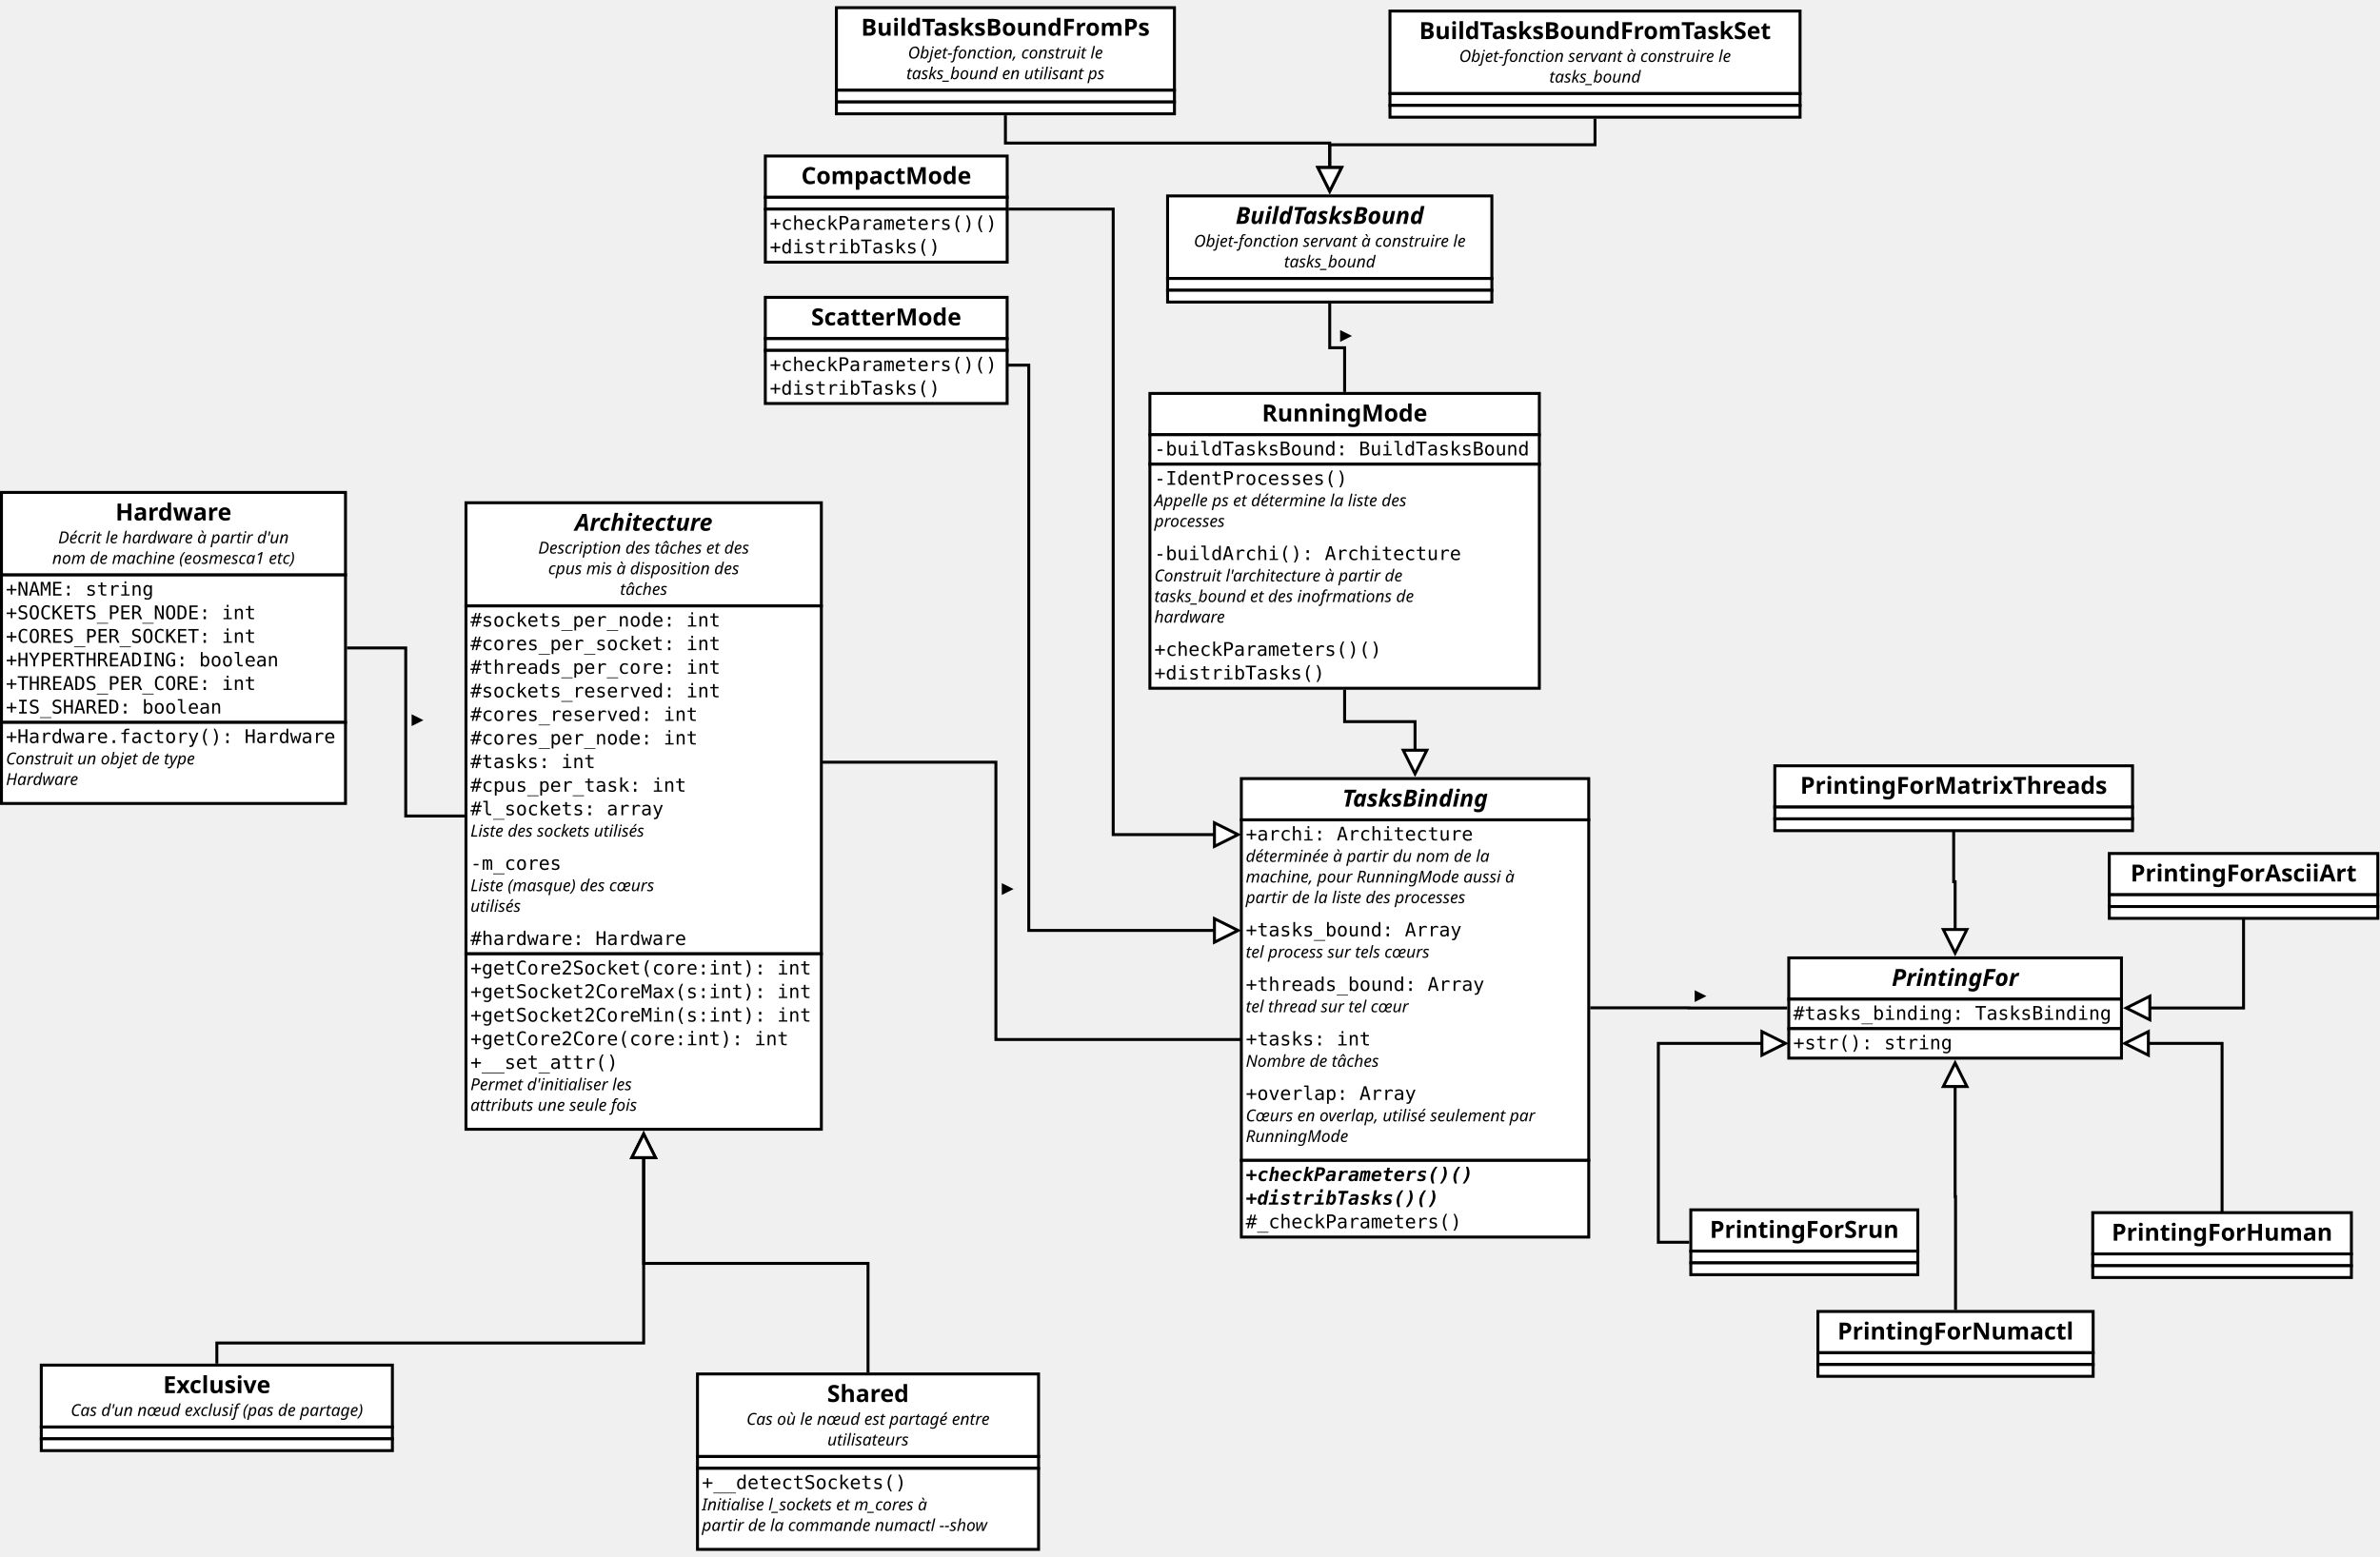
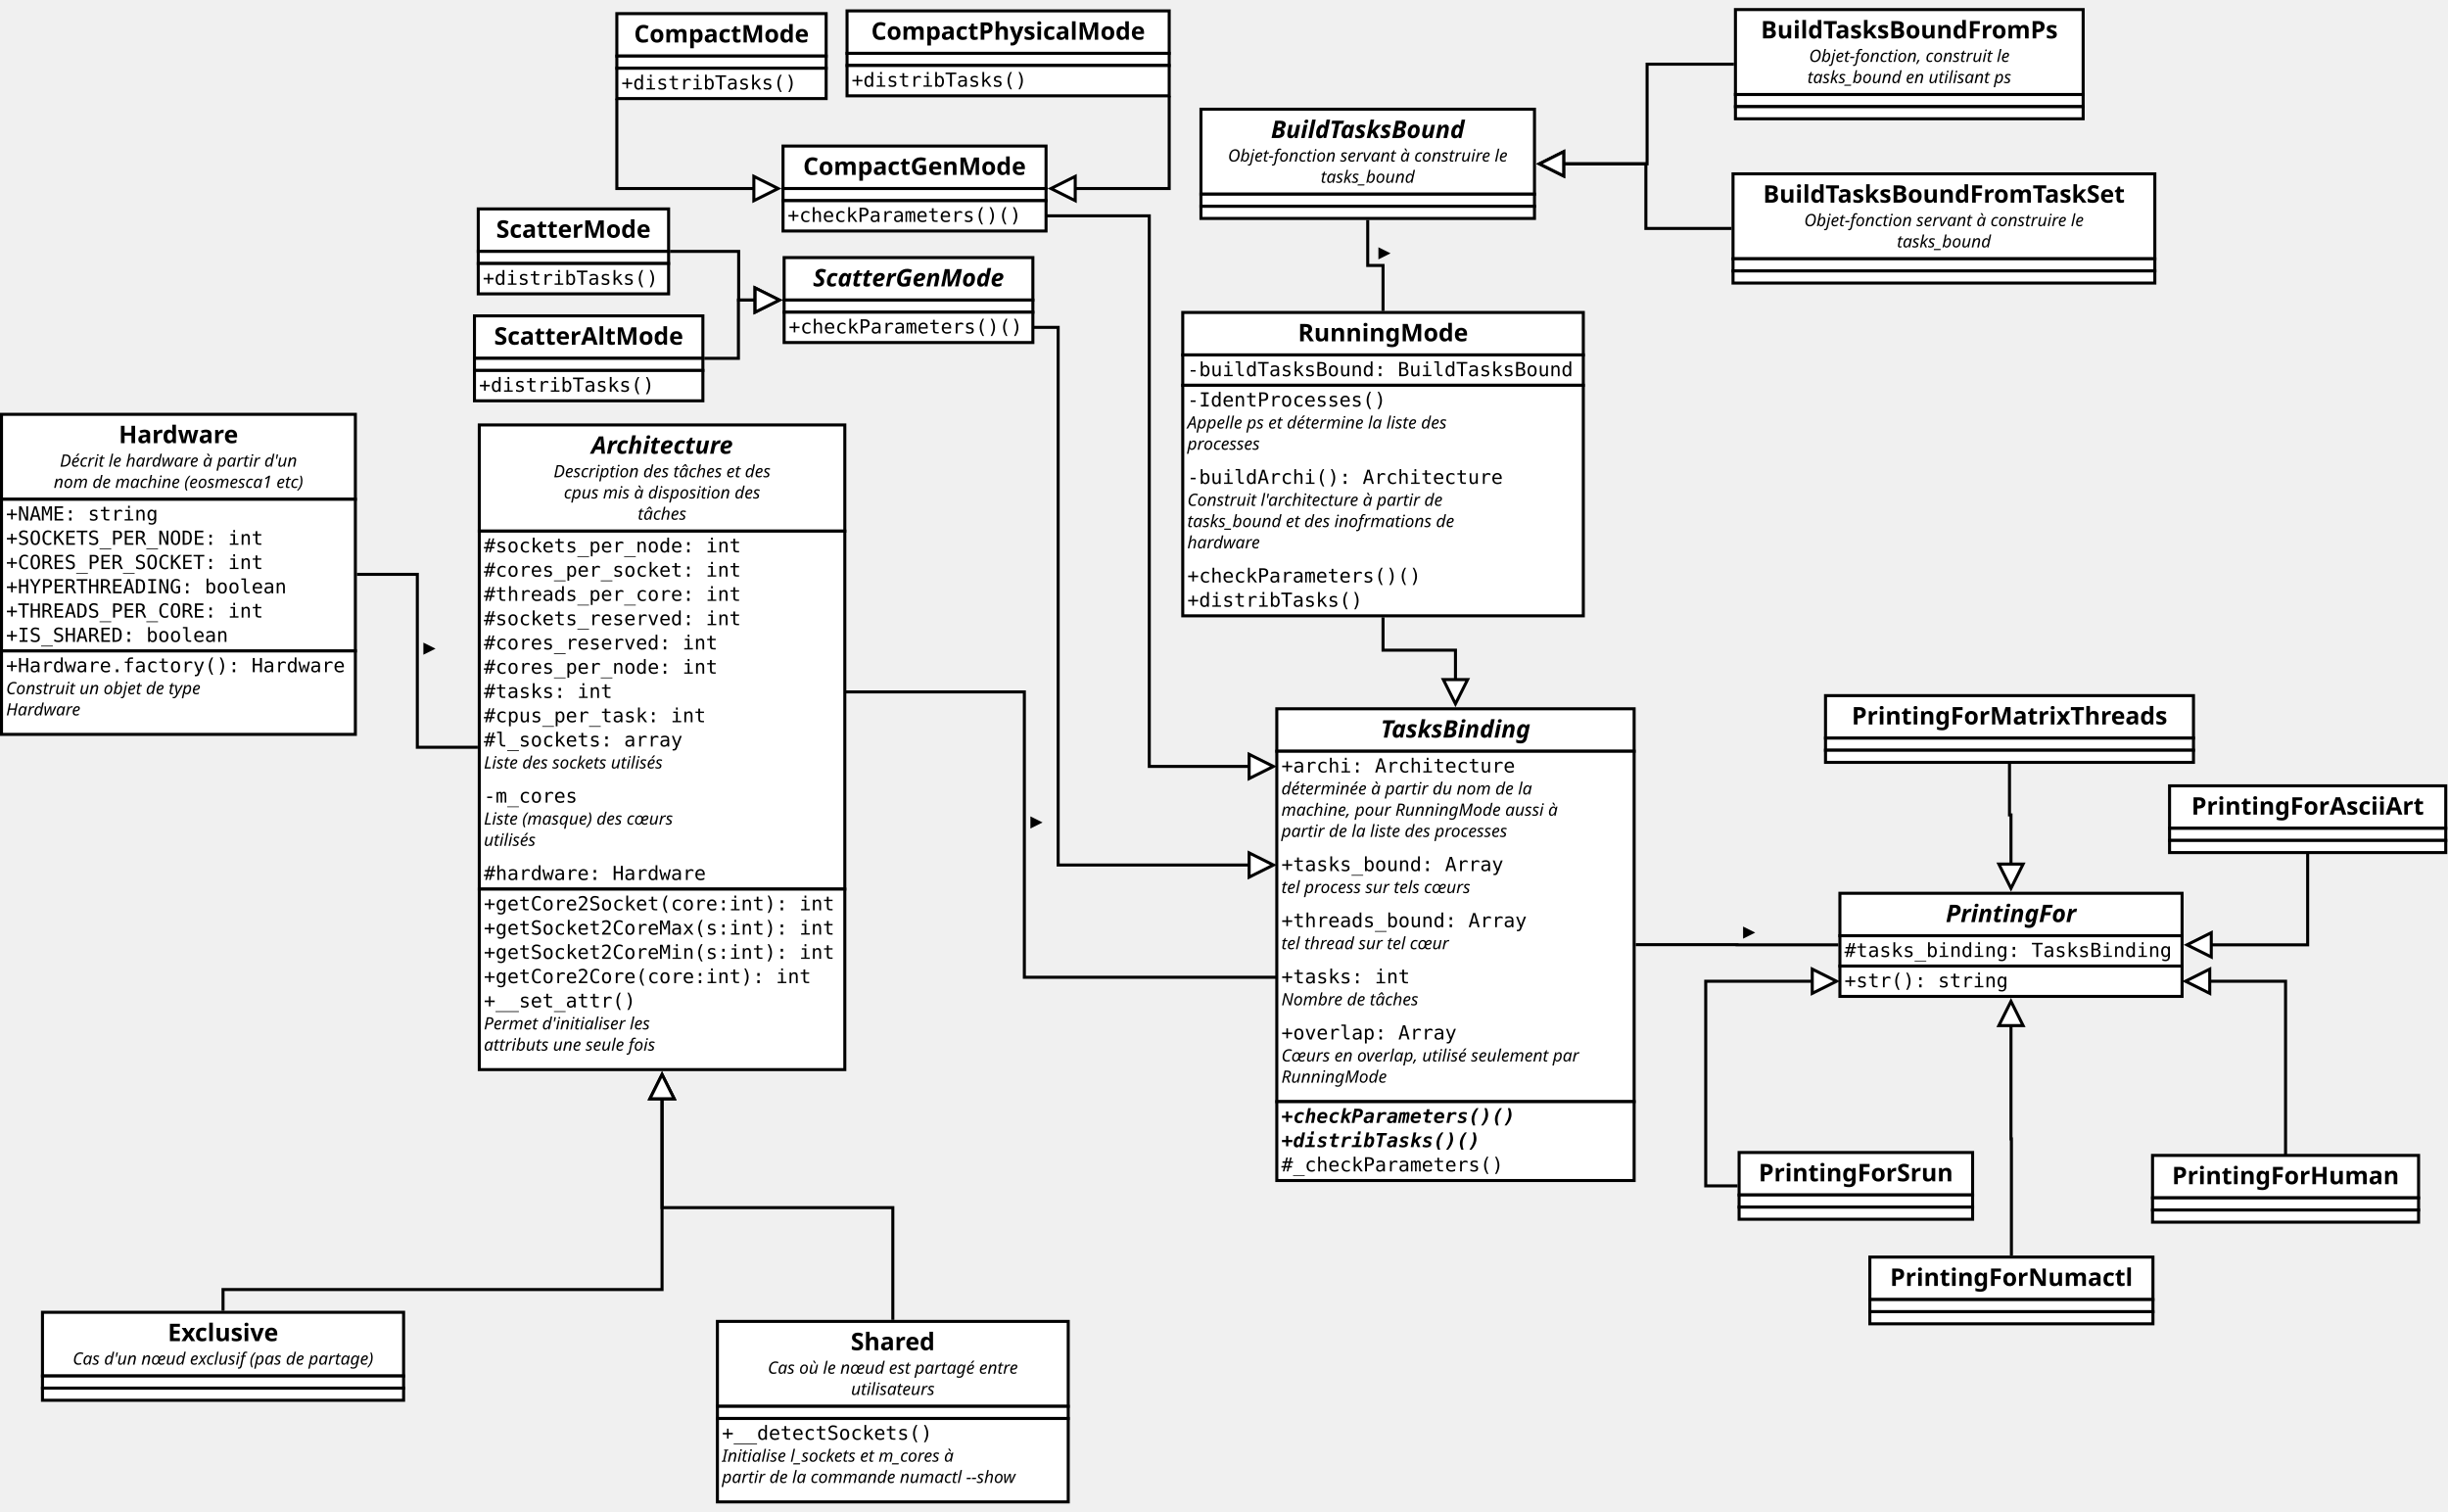
- <svg xmlns="http://www.w3.org/2000/svg" width="81cm" height="53cm" viewBox="19 -485 1614 1048">
+ <svg xmlns="http://www.w3.org/2000/svg" width="81cm" height="50cm" viewBox="19 -423 1614 986">
  <g>
    <rect style="fill: #ffffff" x="335" y="-148" width="241" height="70" />
    <rect style="fill: none; fill-opacity:0; stroke-width: 2; stroke: #000000" x="335" y="-148" width="241" height="70" />
    <text font-size="16" style="fill: #000000;text-anchor:middle;font-family:sans-serif;font-style:italic;font-weight:700" x="455.5" y="-129">Architecture</text>
    <text font-size="11.2" style="fill: #000000;text-anchor:middle;font-family:sans-serif;font-style:italic;font-weight:normal" x="455.5" y="-113.5">Description des tâches et des</text>
    <text font-size="11.2" style="fill: #000000;text-anchor:middle;font-family:sans-serif;font-style:italic;font-weight:normal" x="455.5" y="-99.5">cpus mis à disposition des</text>
    <text font-size="11.2" style="fill: #000000;text-anchor:middle;font-family:sans-serif;font-style:italic;font-weight:normal" x="455.5" y="-85.5">tâches</text>
    <rect style="fill: #ffffff" x="335" y="-78" width="241" height="236" />
    <rect style="fill: none; fill-opacity:0; stroke-width: 2; stroke: #000000" x="335" y="-78" width="241" height="236" />
    <text font-size="12.8" style="fill: #000000;text-anchor:start;font-family:monospace;font-style:normal;font-weight:normal" x="338" y="-64">#sockets_per_node: int</text>
    <text font-size="12.8" style="fill: #000000;text-anchor:start;font-family:monospace;font-style:normal;font-weight:normal" x="338" y="-48">#cores_per_socket: int</text>
    <text font-size="12.8" style="fill: #000000;text-anchor:start;font-family:monospace;font-style:normal;font-weight:normal" x="338" y="-32">#threads_per_core: int</text>
    <text font-size="12.8" style="fill: #000000;text-anchor:start;font-family:monospace;font-style:normal;font-weight:normal" x="338" y="-16">#sockets_reserved: int</text>
    <text font-size="12.8" style="fill: #000000;text-anchor:start;font-family:monospace;font-style:normal;font-weight:normal" x="338" y="-1.77636e-14">#cores_reserved: int</text>
    <text font-size="12.8" style="fill: #000000;text-anchor:start;font-family:monospace;font-style:normal;font-weight:normal" x="338" y="16">#cores_per_node: int</text>
    <text font-size="12.8" style="fill: #000000;text-anchor:start;font-family:monospace;font-style:normal;font-weight:normal" x="338" y="32">#tasks: int</text>
    <text font-size="12.8" style="fill: #000000;text-anchor:start;font-family:monospace;font-style:normal;font-weight:normal" x="338" y="48">#cpus_per_task: int</text>
    <text font-size="12.8" style="fill: #000000;text-anchor:start;font-family:monospace;font-style:normal;font-weight:normal" x="338" y="64">#l_sockets: array</text>
    <text font-size="11.2" style="fill: #000000;text-anchor:start;font-family:sans-serif;font-style:italic;font-weight:normal" x="338" y="78.5">Liste des sockets utilisés</text>
    <text font-size="12.8" style="fill: #000000;text-anchor:start;font-family:monospace;font-style:normal;font-weight:normal" x="338" y="101">-m_cores</text>
    <text font-size="11.2" style="fill: #000000;text-anchor:start;font-family:sans-serif;font-style:italic;font-weight:normal" x="338" y="115.5">Liste (masque) des cœurs</text>
    <text font-size="11.2" style="fill: #000000;text-anchor:start;font-family:sans-serif;font-style:italic;font-weight:normal" x="338" y="129.5">utilisés</text>
    <text font-size="12.8" style="fill: #000000;text-anchor:start;font-family:monospace;font-style:normal;font-weight:normal" x="338" y="152">#hardware: Hardware</text>
    <rect style="fill: #ffffff" x="335" y="158" width="241" height="119" />
    <rect style="fill: none; fill-opacity:0; stroke-width: 2; stroke: #000000" x="335" y="158" width="241" height="119" />
    <text font-size="12.8" style="fill: #000000;text-anchor:start;font-family:monospace;font-style:normal;font-weight:normal" x="338" y="172">+getCore2Socket(core:int): int</text>
    <text font-size="12.8" style="fill: #000000;text-anchor:start;font-family:monospace;font-style:normal;font-weight:normal" x="338" y="188">+getSocket2CoreMax(s:int): int</text>
    <text font-size="12.8" style="fill: #000000;text-anchor:start;font-family:monospace;font-style:normal;font-weight:normal" x="338" y="204">+getSocket2CoreMin(s:int): int</text>
    <text font-size="12.8" style="fill: #000000;text-anchor:start;font-family:monospace;font-style:normal;font-weight:normal" x="338" y="220">+getCore2Core(core:int): int</text>
    <text font-size="12.8" style="fill: #000000;text-anchor:start;font-family:monospace;font-style:normal;font-weight:normal" x="338" y="236">+__set_attr()</text>
    <text font-size="11.2" style="fill: #000000;text-anchor:start;font-family:sans-serif;font-style:italic;font-weight:normal" x="338" y="250.5">Permet d'initialiser les</text>
    <text font-size="11.2" style="fill: #000000;text-anchor:start;font-family:sans-serif;font-style:italic;font-weight:normal" x="338" y="264.5">attributs une seule fois</text>
  </g>
  <g>
    <rect style="fill: #ffffff" x="47" y="437" width="238.1" height="42" />
    <rect style="fill: none; fill-opacity:0; stroke-width: 2; stroke: #000000" x="47" y="437" width="238.1" height="42" />
    <text font-size="16" style="fill: #000000;text-anchor:middle;font-family:sans-serif;font-style:normal;font-weight:700" x="166.05" y="456">Exclusive</text>
    <text font-size="11.2" style="fill: #000000;text-anchor:middle;font-family:sans-serif;font-style:italic;font-weight:normal" x="166.05" y="471.5">Cas d'un nœud exclusif (pas de partage)</text>
    <rect style="fill: #ffffff" x="47" y="479" width="238.1" height="8" />
    <rect style="fill: none; fill-opacity:0; stroke-width: 2; stroke: #000000" x="47" y="479" width="238.1" height="8" />
    <rect style="fill: #ffffff" x="47" y="487" width="238.1" height="8" />
    <rect style="fill: none; fill-opacity:0; stroke-width: 2; stroke: #000000" x="47" y="487" width="238.1" height="8" />
  </g>
  <text font-size="12.8" style="fill: #000000;text-anchor:start;font-family:sans-serif;font-style:normal;font-weight:normal" x="254" y="281">
    <tspan x="254" y="281" />
  </text>
  <g>
    <rect style="fill: #ffffff" x="492" y="443" width="231.3" height="56" />
    <rect style="fill: none; fill-opacity:0; stroke-width: 2; stroke: #000000" x="492" y="443" width="231.3" height="56" />
    <text font-size="16" style="fill: #000000;text-anchor:middle;font-family:sans-serif;font-style:normal;font-weight:700" x="607.65" y="462">Shared</text>
    <text font-size="11.2" style="fill: #000000;text-anchor:middle;font-family:sans-serif;font-style:italic;font-weight:normal" x="607.65" y="477.5">Cas où le nœud est partagé entre</text>
    <text font-size="11.2" style="fill: #000000;text-anchor:middle;font-family:sans-serif;font-style:italic;font-weight:normal" x="607.65" y="491.5">utilisateurs</text>
    <rect style="fill: #ffffff" x="492" y="499" width="231.3" height="8" />
    <rect style="fill: none; fill-opacity:0; stroke-width: 2; stroke: #000000" x="492" y="499" width="231.3" height="8" />
    <rect style="fill: #ffffff" x="492" y="507" width="231.3" height="55" />
    <rect style="fill: none; fill-opacity:0; stroke-width: 2; stroke: #000000" x="492" y="507" width="231.3" height="55" />
    <text font-size="12.8" style="fill: #000000;text-anchor:start;font-family:monospace;font-style:normal;font-weight:normal" x="495" y="521">+__detectSockets()</text>
    <text font-size="11.2" style="fill: #000000;text-anchor:start;font-family:sans-serif;font-style:italic;font-weight:normal" x="495" y="535.5">Initialise l_sockets et m_cores à</text>
    <text font-size="11.2" style="fill: #000000;text-anchor:start;font-family:sans-serif;font-style:italic;font-weight:normal" x="495" y="549.5">partir de la commande numactl --show </text>
  </g>
  <g>
    <polyline style="fill: none; fill-opacity:0; stroke-width: 2; stroke: #000000" points="455.5,296.243 455.5,368 607.65,368 607.65,441.993 " />
    <polygon style="fill: #ffffff" points="463.5,296.243 455.5,280.243 447.5,296.243 " />
    <polygon style="fill: none; fill-opacity:0; stroke-width: 2; stroke: #000000" points="463.5,296.243 455.5,280.243 447.5,296.243 " />
  </g>
  <g>
    <rect style="fill: #ffffff" x="20" y="-155" width="233.3" height="56" />
    <rect style="fill: none; fill-opacity:0; stroke-width: 2; stroke: #000000" x="20" y="-155" width="233.3" height="56" />
    <text font-size="16" style="fill: #000000;text-anchor:middle;font-family:sans-serif;font-style:normal;font-weight:700" x="136.65" y="-136">Hardware</text>
    <text font-size="11.2" style="fill: #000000;text-anchor:middle;font-family:sans-serif;font-style:italic;font-weight:normal" x="136.65" y="-120.5">Décrit le hardware à partir d'un</text>
    <text font-size="11.2" style="fill: #000000;text-anchor:middle;font-family:sans-serif;font-style:italic;font-weight:normal" x="136.65" y="-106.5">nom de machine (eosmesca1 etc)</text>
    <rect style="fill: #ffffff" x="20" y="-99" width="233.3" height="100" />
    <rect style="fill: none; fill-opacity:0; stroke-width: 2; stroke: #000000" x="20" y="-99" width="233.3" height="100" />
    <text font-size="12.8" style="fill: #000000;text-anchor:start;font-family:monospace;font-style:normal;font-weight:normal" x="23" y="-85">+NAME: string</text>
    <text font-size="12.8" style="fill: #000000;text-anchor:start;font-family:monospace;font-style:normal;font-weight:normal" x="23" y="-69">+SOCKETS_PER_NODE: int</text>
    <text font-size="12.8" style="fill: #000000;text-anchor:start;font-family:monospace;font-style:normal;font-weight:normal" x="23" y="-53">+CORES_PER_SOCKET: int</text>
    <text font-size="12.8" style="fill: #000000;text-anchor:start;font-family:monospace;font-style:normal;font-weight:normal" x="23" y="-37">+HYPERTHREADING: boolean</text>
    <text font-size="12.8" style="fill: #000000;text-anchor:start;font-family:monospace;font-style:normal;font-weight:normal" x="23" y="-21">+THREADS_PER_CORE: int</text>
    <text font-size="12.8" style="fill: #000000;text-anchor:start;font-family:monospace;font-style:normal;font-weight:normal" x="23" y="-5">+IS_SHARED: boolean</text>
    <rect style="fill: #ffffff" x="20" y="1" width="233.3" height="55" />
    <rect style="fill: none; fill-opacity:0; stroke-width: 2; stroke: #000000" x="20" y="1" width="233.3" height="55" />
    <text font-size="12.8" style="fill: #000000;text-anchor:start;font-family:monospace;font-style:normal;font-weight:normal" x="23" y="15">+Hardware.factory(): Hardware</text>
    <text font-size="11.2" style="fill: #000000;text-anchor:start;font-family:sans-serif;font-style:italic;font-weight:normal" x="23" y="29.5">Construit un objet de type</text>
    <text font-size="11.2" style="fill: #000000;text-anchor:start;font-family:sans-serif;font-style:italic;font-weight:normal" x="23" y="43.5">Hardware</text>
  </g>
  <g>
    <polyline style="fill: none; fill-opacity:0; stroke-width: 2; stroke: #000000" points="455.5,296.235 455.5,422 166.05,422 166.05,435.997 " />
    <polygon style="fill: #ffffff" points="463.5,296.235 455.5,280.235 447.5,296.235 " />
    <polygon style="fill: none; fill-opacity:0; stroke-width: 2; stroke: #000000" points="463.5,296.235 455.5,280.235 447.5,296.235 " />
  </g>
  <g>
    <polyline style="fill: none; fill-opacity:0; stroke-width: 2; stroke: #000000" points="333.993,64.5 294.15,64.5 294.15,-49.5 254.307,-49.5 " />
    <text font-size="12.8" style="fill: #000000;text-anchor:start;font-family:monospace;font-style:normal;font-weight:normal" x="296.15" y="3.5" />
    <polygon style="fill: #000000" points="298.15,3.5 298.15,-4.5 306.15,-0.5 " />
    <text font-size="12.8" style="fill: #000000;text-anchor:end;font-family:monospace;font-style:normal;font-weight:normal" x="329.993" y="60.5" />
    <text font-size="12.8" style="fill: #000000;text-anchor:start;font-family:monospace;font-style:normal;font-weight:normal" x="258.307" y="-53.5" />
  </g>
  <g>
    <rect style="fill: #ffffff" x="860.812" y="39.127" width="235.6" height="28" />
    <rect style="fill: none; fill-opacity:0; stroke-width: 2; stroke: #000000" x="860.812" y="39.127" width="235.6" height="28" />
    <text font-size="16" style="fill: #000000;text-anchor:middle;font-family:sans-serif;font-style:italic;font-weight:700" x="978.612" y="58.127">TasksBinding</text>
    <rect style="fill: #ffffff" x="860.812" y="67.127" width="235.6" height="231" />
    <rect style="fill: none; fill-opacity:0; stroke-width: 2; stroke: #000000" x="860.812" y="67.127" width="235.6" height="231" />
    <text font-size="12.8" style="fill: #000000;text-anchor:start;font-family:monospace;font-style:normal;font-weight:normal" x="863.812" y="81.127">+archi: Architecture</text>
    <text font-size="11.2" style="fill: #000000;text-anchor:start;font-family:sans-serif;font-style:italic;font-weight:normal" x="863.812" y="95.627">déterminée à partir du nom de la</text>
    <text font-size="11.2" style="fill: #000000;text-anchor:start;font-family:sans-serif;font-style:italic;font-weight:normal" x="863.812" y="109.627">machine, pour RunningMode aussi à</text>
    <text font-size="11.2" style="fill: #000000;text-anchor:start;font-family:sans-serif;font-style:italic;font-weight:normal" x="863.812" y="123.627">partir de la liste des processes</text>
    <text font-size="12.8" style="fill: #000000;text-anchor:start;font-family:monospace;font-style:normal;font-weight:normal" x="863.812" y="146.127">+tasks_bound: Array</text>
    <text font-size="11.2" style="fill: #000000;text-anchor:start;font-family:sans-serif;font-style:italic;font-weight:normal" x="863.812" y="160.627">tel process sur tels cœurs</text>
    <text font-size="12.8" style="fill: #000000;text-anchor:start;font-family:monospace;font-style:normal;font-weight:normal" x="863.812" y="183.127">+threads_bound: Array</text>
    <text font-size="11.2" style="fill: #000000;text-anchor:start;font-family:sans-serif;font-style:italic;font-weight:normal" x="863.812" y="197.627">tel thread sur tel cœur</text>
    <text font-size="12.8" style="fill: #000000;text-anchor:start;font-family:monospace;font-style:normal;font-weight:normal" x="863.812" y="220.127">+tasks: int</text>
    <text font-size="11.2" style="fill: #000000;text-anchor:start;font-family:sans-serif;font-style:italic;font-weight:normal" x="863.812" y="234.627">Nombre de tâches</text>
    <text font-size="12.8" style="fill: #000000;text-anchor:start;font-family:monospace;font-style:normal;font-weight:normal" x="863.812" y="257.127">+overlap: Array</text>
    <text font-size="11.2" style="fill: #000000;text-anchor:start;font-family:sans-serif;font-style:italic;font-weight:normal" x="863.812" y="271.627">Cœurs en overlap, utilisé seulement par</text>
    <text font-size="11.2" style="fill: #000000;text-anchor:start;font-family:sans-serif;font-style:italic;font-weight:normal" x="863.812" y="285.627">RunningMode</text>
    <rect style="fill: #ffffff" x="860.812" y="298.127" width="235.6" height="52" />
    <rect style="fill: none; fill-opacity:0; stroke-width: 2; stroke: #000000" x="860.812" y="298.127" width="235.6" height="52" />
    <text font-size="12.8" style="fill: #000000;text-anchor:start;font-family:monospace;font-style:italic;font-weight:700" x="863.812" y="312.127">+checkParameters()()</text>
    <text font-size="12.8" style="fill: #000000;text-anchor:start;font-family:monospace;font-style:italic;font-weight:700" x="863.812" y="328.127">+distribTasks()()</text>
    <text font-size="12.8" style="fill: #000000;text-anchor:start;font-family:monospace;font-style:normal;font-weight:normal" x="863.812" y="344.127">#_checkParameters()</text>
  </g>
  <g>
-     <rect style="fill: #ffffff" x="537.99" y="-287.33" width="164" height="28" />
-     <rect style="fill: none; fill-opacity:0; stroke-width: 2; stroke: #000000" x="537.99" y="-287.33" width="164" height="28" />
-     <text font-size="16" style="fill: #000000;text-anchor:middle;font-family:sans-serif;font-style:normal;font-weight:700" x="619.99" y="-268.33">ScatterMode</text>
-     <rect style="fill: #ffffff" x="537.99" y="-259.33" width="164" height="8" />
-     <rect style="fill: none; fill-opacity:0; stroke-width: 2; stroke: #000000" x="537.99" y="-259.33" width="164" height="8" />
-     <rect style="fill: #ffffff" x="537.99" y="-251.33" width="164" height="36" />
-     <rect style="fill: none; fill-opacity:0; stroke-width: 2; stroke: #000000" x="537.99" y="-251.33" width="164" height="36" />
-     <text font-size="12.8" style="fill: #000000;text-anchor:start;font-family:monospace;font-style:normal;font-weight:normal" x="540.99" y="-237.33">+checkParameters()()</text>
-     <text font-size="12.8" style="fill: #000000;text-anchor:start;font-family:monospace;font-style:normal;font-weight:normal" x="540.99" y="-221.33">+distribTasks()</text>
-   </g>
-   <g>
-     <polyline style="fill: none; fill-opacity:0; stroke-width: 2; stroke: #000000" points="860.812,216.127 694.368,216.127 694.368,28 576,28 " />
+     <rect style="fill: #ffffff" x="535.99" y="-258.33" width="164" height="28" />
+     <rect style="fill: none; fill-opacity:0; stroke-width: 2; stroke: #000000" x="535.99" y="-258.33" width="164" height="28" />
+     <text font-size="16" style="fill: #000000;text-anchor:middle;font-family:sans-serif;font-style:italic;font-weight:700" x="617.99" y="-239.33">ScatterGenMode</text>
+     <rect style="fill: #ffffff" x="535.99" y="-230.33" width="164" height="8" />
+     <rect style="fill: none; fill-opacity:0; stroke-width: 2; stroke: #000000" x="535.99" y="-230.33" width="164" height="8" />
+     <rect style="fill: #ffffff" x="535.99" y="-222.33" width="164" height="20" />
+     <rect style="fill: none; fill-opacity:0; stroke-width: 2; stroke: #000000" x="535.99" y="-222.33" width="164" height="20" />
+     <text font-size="12.8" style="fill: #000000;text-anchor:start;font-family:monospace;font-style:normal;font-weight:normal" x="538.99" y="-208.33">+checkParameters()()</text>
+   </g>
+   <g>
+     <polyline style="fill: none; fill-opacity:0; stroke-width: 2; stroke: #000000" points="860.812,216.128 694.368,216.128 694.368,28 576,28 " />
    <text font-size="12.8" style="fill: #000000;text-anchor:start;font-family:monospace;font-style:normal;font-weight:normal" x="696.368" y="118.064" />
    <polygon style="fill: #000000" points="698.368,118.064 698.368,110.064 706.368,114.064 " />
-     <text font-size="12.8" style="fill: #000000;text-anchor:end;font-family:monospace;font-style:normal;font-weight:normal" x="856.812" y="212.127" />
+     <text font-size="12.8" style="fill: #000000;text-anchor:end;font-family:monospace;font-style:normal;font-weight:normal" x="856.812" y="212.128" />
    <text font-size="12.8" style="fill: #000000;text-anchor:start;font-family:monospace;font-style:normal;font-weight:normal" x="580" y="24" />
  </g>
  <g>
-     <polyline style="fill: none; fill-opacity:0; stroke-width: 2; stroke: #000000" points="842.576,142.127 716.66,142.127 716.66,-241.33 701.99,-241.33 " />
+     <polyline style="fill: none; fill-opacity:0; stroke-width: 2; stroke: #000000" points="842.576,142.127 716.66,142.127 716.66,-212.33 699.99,-212.33 " />
    <polygon style="fill: #ffffff" points="842.576,150.127 858.576,142.127 842.576,134.127 " />
    <polygon style="fill: none; fill-opacity:0; stroke-width: 2; stroke: #000000" points="842.576,150.127 858.576,142.127 842.576,134.127 " />
  </g>
  <g>
-     <rect style="fill: #ffffff" x="538.016" y="-383.196" width="164" height="28" />
-     <rect style="fill: none; fill-opacity:0; stroke-width: 2; stroke: #000000" x="538.016" y="-383.196" width="164" height="28" />
-     <text font-size="16" style="fill: #000000;text-anchor:middle;font-family:sans-serif;font-style:normal;font-weight:700" x="620.016" y="-364.196">CompactMode</text>
-     <rect style="fill: #ffffff" x="538.016" y="-355.196" width="164" height="8" />
-     <rect style="fill: none; fill-opacity:0; stroke-width: 2; stroke: #000000" x="538.016" y="-355.196" width="164" height="8" />
-     <rect style="fill: #ffffff" x="538.016" y="-347.196" width="164" height="36" />
-     <rect style="fill: none; fill-opacity:0; stroke-width: 2; stroke: #000000" x="538.016" y="-347.196" width="164" height="36" />
-     <text font-size="12.8" style="fill: #000000;text-anchor:start;font-family:monospace;font-style:normal;font-weight:normal" x="541.016" y="-333.196">+checkParameters()()</text>
-     <text font-size="12.8" style="fill: #000000;text-anchor:start;font-family:monospace;font-style:normal;font-weight:normal" x="541.016" y="-317.196">+distribTasks()</text>
-   </g>
-   <g>
-     <polyline style="fill: none; fill-opacity:0; stroke-width: 2; stroke: #000000" points="842.576,77.127 773.917,77.127 773.917,-347.196 703.021,-347.196 " />
+     <polyline style="fill: none; fill-opacity:0; stroke-width: 2; stroke: #000000" points="842.576,77.127 776.738,77.127 776.738,-285.856 708.665,-285.856 " />
    <polygon style="fill: #ffffff" points="842.576,85.127 858.576,77.127 842.576,69.127 " />
    <polygon style="fill: none; fill-opacity:0; stroke-width: 2; stroke: #000000" points="842.576,85.127 858.576,77.127 842.576,69.127 " />
  </g>
  <g>
    <rect style="fill: #ffffff" x="798.802" y="-222.15" width="264.1" height="28" />
    <rect style="fill: none; fill-opacity:0; stroke-width: 2; stroke: #000000" x="798.802" y="-222.15" width="264.1" height="28" />
    <text font-size="16" style="fill: #000000;text-anchor:middle;font-family:sans-serif;font-style:normal;font-weight:700" x="930.852" y="-203.15">RunningMode</text>
    <rect style="fill: #ffffff" x="798.802" y="-194.15" width="264.1" height="20" />
    <rect style="fill: none; fill-opacity:0; stroke-width: 2; stroke: #000000" x="798.802" y="-194.15" width="264.1" height="20" />
    <text font-size="12.8" style="fill: #000000;text-anchor:start;font-family:monospace;font-style:normal;font-weight:normal" x="801.802" y="-180.15">-buildTasksBound: BuildTasksBound</text>
    <rect style="fill: #ffffff" x="798.802" y="-174.15" width="264.1" height="152" />
    <rect style="fill: none; fill-opacity:0; stroke-width: 2; stroke: #000000" x="798.802" y="-174.15" width="264.1" height="152" />
    <text font-size="12.8" style="fill: #000000;text-anchor:start;font-family:monospace;font-style:normal;font-weight:normal" x="801.802" y="-160.15">-IdentProcesses()</text>
    <text font-size="11.2" style="fill: #000000;text-anchor:start;font-family:sans-serif;font-style:italic;font-weight:normal" x="801.802" y="-145.65">Appelle ps et détermine la liste des</text>
    <text font-size="11.2" style="fill: #000000;text-anchor:start;font-family:sans-serif;font-style:italic;font-weight:normal" x="801.802" y="-131.65">processes</text>
    <text font-size="12.8" style="fill: #000000;text-anchor:start;font-family:monospace;font-style:normal;font-weight:normal" x="801.802" y="-109.15">-buildArchi(): Architecture</text>
    <text font-size="11.2" style="fill: #000000;text-anchor:start;font-family:sans-serif;font-style:italic;font-weight:normal" x="801.802" y="-94.65">Construit l'architecture à partir de</text>
    <text font-size="11.2" style="fill: #000000;text-anchor:start;font-family:sans-serif;font-style:italic;font-weight:normal" x="801.802" y="-80.65">tasks_bound et des inofrmations de</text>
    <text font-size="11.2" style="fill: #000000;text-anchor:start;font-family:sans-serif;font-style:italic;font-weight:normal" x="801.802" y="-66.65">hardware</text>
    <text font-size="12.8" style="fill: #000000;text-anchor:start;font-family:monospace;font-style:normal;font-weight:normal" x="801.802" y="-44.15">+checkParameters()()</text>
    <text font-size="12.8" style="fill: #000000;text-anchor:start;font-family:monospace;font-style:normal;font-weight:normal" x="801.802" y="-28.15">+distribTasks()</text>
  </g>
  <g>
    <polyline style="fill: none; fill-opacity:0; stroke-width: 2; stroke: #000000" points="978.612,19.882 978.612,0.487 930.852,0.487 930.852,-21.144 " />
    <polygon style="fill: #ffffff" points="970.612,19.882 978.612,35.882 986.612,19.882 " />
    <polygon style="fill: none; fill-opacity:0; stroke-width: 2; stroke: #000000" points="970.612,19.882 978.612,35.882 986.612,19.882 " />
  </g>
  <g>
    <rect style="fill: #ffffff" x="810.806" y="-356.138" width="219.9" height="56" />
    <rect style="fill: none; fill-opacity:0; stroke-width: 2; stroke: #000000" x="810.806" y="-356.138" width="219.9" height="56" />
    <text font-size="16" style="fill: #000000;text-anchor:middle;font-family:sans-serif;font-style:italic;font-weight:700" x="920.756" y="-337.138">BuildTasksBound</text>
    <text font-size="11.2" style="fill: #000000;text-anchor:middle;font-family:sans-serif;font-style:italic;font-weight:normal" x="920.756" y="-321.638">Objet-fonction servant à construire le</text>
    <text font-size="11.2" style="fill: #000000;text-anchor:middle;font-family:sans-serif;font-style:italic;font-weight:normal" x="920.756" y="-307.638">tasks_bound</text>
    <rect style="fill: #ffffff" x="810.806" y="-300.138" width="219.9" height="8" />
    <rect style="fill: none; fill-opacity:0; stroke-width: 2; stroke: #000000" x="810.806" y="-300.138" width="219.9" height="8" />
    <rect style="fill: #ffffff" x="810.806" y="-292.138" width="219.9" height="8" />
    <rect style="fill: none; fill-opacity:0; stroke-width: 2; stroke: #000000" x="810.806" y="-292.138" width="219.9" height="8" />
  </g>
  <g>
-     <rect style="fill: #ffffff" x="586.206" y="-483.838" width="229.25" height="56" />
-     <rect style="fill: none; fill-opacity:0; stroke-width: 2; stroke: #000000" x="586.206" y="-483.838" width="229.25" height="56" />
-     <text font-size="16" style="fill: #000000;text-anchor:middle;font-family:sans-serif;font-style:normal;font-weight:700" x="700.831" y="-464.838">BuildTasksBoundFromPs</text>
-     <text font-size="11.2" style="fill: #000000;text-anchor:middle;font-family:sans-serif;font-style:italic;font-weight:normal" x="700.831" y="-449.338">Objet-fonction, construit le</text>
-     <text font-size="11.2" style="fill: #000000;text-anchor:middle;font-family:sans-serif;font-style:italic;font-weight:normal" x="700.831" y="-435.338">tasks_bound en utilisant ps</text>
-     <rect style="fill: #ffffff" x="586.206" y="-427.838" width="229.25" height="8" />
-     <rect style="fill: none; fill-opacity:0; stroke-width: 2; stroke: #000000" x="586.206" y="-427.838" width="229.25" height="8" />
-     <rect style="fill: #ffffff" x="586.206" y="-419.838" width="229.25" height="8" />
-     <rect style="fill: none; fill-opacity:0; stroke-width: 2; stroke: #000000" x="586.206" y="-419.838" width="229.25" height="8" />
-   </g>
-   <g>
-     <rect style="fill: #ffffff" x="961.606" y="-481.538" width="278.1" height="56" />
-     <rect style="fill: none; fill-opacity:0; stroke-width: 2; stroke: #000000" x="961.606" y="-481.538" width="278.1" height="56" />
-     <text font-size="16" style="fill: #000000;text-anchor:middle;font-family:sans-serif;font-style:normal;font-weight:700" x="1100.66" y="-462.538">BuildTasksBoundFromTaskSet</text>
-     <text font-size="11.2" style="fill: #000000;text-anchor:middle;font-family:sans-serif;font-style:italic;font-weight:normal" x="1100.66" y="-447.038">Objet-fonction servant à construire le</text>
-     <text font-size="11.2" style="fill: #000000;text-anchor:middle;font-family:sans-serif;font-style:italic;font-weight:normal" x="1100.66" y="-433.038">tasks_bound</text>
-     <rect style="fill: #ffffff" x="961.606" y="-425.538" width="278.1" height="8" />
-     <rect style="fill: none; fill-opacity:0; stroke-width: 2; stroke: #000000" x="961.606" y="-425.538" width="278.1" height="8" />
-     <rect style="fill: #ffffff" x="961.606" y="-417.538" width="278.1" height="8" />
-     <rect style="fill: none; fill-opacity:0; stroke-width: 2; stroke: #000000" x="961.606" y="-417.538" width="278.1" height="8" />
+     <rect style="fill: #ffffff" x="1163.2" y="-421.838" width="229.25" height="56" />
+     <rect style="fill: none; fill-opacity:0; stroke-width: 2; stroke: #000000" x="1163.2" y="-421.838" width="229.25" height="56" />
+     <text font-size="16" style="fill: #000000;text-anchor:middle;font-family:sans-serif;font-style:normal;font-weight:700" x="1277.83" y="-402.838">BuildTasksBoundFromPs</text>
+     <text font-size="11.2" style="fill: #000000;text-anchor:middle;font-family:sans-serif;font-style:italic;font-weight:normal" x="1277.83" y="-387.338">Objet-fonction, construit le</text>
+     <text font-size="11.2" style="fill: #000000;text-anchor:middle;font-family:sans-serif;font-style:italic;font-weight:normal" x="1277.83" y="-373.338">tasks_bound en utilisant ps</text>
+     <rect style="fill: #ffffff" x="1163.2" y="-365.838" width="229.25" height="8" />
+     <rect style="fill: none; fill-opacity:0; stroke-width: 2; stroke: #000000" x="1163.2" y="-365.838" width="229.25" height="8" />
+     <rect style="fill: #ffffff" x="1163.2" y="-357.838" width="229.25" height="8" />
+     <rect style="fill: none; fill-opacity:0; stroke-width: 2; stroke: #000000" x="1163.2" y="-357.838" width="229.25" height="8" />
+   </g>
+   <g>
+     <rect style="fill: #ffffff" x="1161.61" y="-313.539" width="278.1" height="56" />
+     <rect style="fill: none; fill-opacity:0; stroke-width: 2; stroke: #000000" x="1161.61" y="-313.539" width="278.1" height="56" />
+     <text font-size="16" style="fill: #000000;text-anchor:middle;font-family:sans-serif;font-style:normal;font-weight:700" x="1300.66" y="-294.539">BuildTasksBoundFromTaskSet</text>
+     <text font-size="11.2" style="fill: #000000;text-anchor:middle;font-family:sans-serif;font-style:italic;font-weight:normal" x="1300.66" y="-279.039">Objet-fonction servant à construire le</text>
+     <text font-size="11.2" style="fill: #000000;text-anchor:middle;font-family:sans-serif;font-style:italic;font-weight:normal" x="1300.66" y="-265.039">tasks_bound</text>
+     <rect style="fill: #ffffff" x="1161.61" y="-257.539" width="278.1" height="8" />
+     <rect style="fill: none; fill-opacity:0; stroke-width: 2; stroke: #000000" x="1161.61" y="-257.539" width="278.1" height="8" />
+     <rect style="fill: #ffffff" x="1161.61" y="-249.539" width="278.1" height="8" />
+     <rect style="fill: none; fill-opacity:0; stroke-width: 2; stroke: #000000" x="1161.61" y="-249.539" width="278.1" height="8" />
  </g>
  <g>
    <polyline style="fill: none; fill-opacity:0; stroke-width: 2; stroke: #000000" points="920.756,-283.129 920.756,-253.143 930.852,-253.143 930.852,-223.156 " />
    <text font-size="12.8" style="fill: #000000;text-anchor:middle;font-family:monospace;font-style:normal;font-weight:normal" x="925.804" y="-257.143" />
    <polygon style="fill: #000000" points="927.804,-257.143 927.804,-265.143 935.804,-261.143 " />
    <text font-size="12.8" style="fill: #000000;text-anchor:start;font-family:monospace;font-style:normal;font-weight:normal" x="924.756" y="-271.129" />
    <text font-size="12.8" style="fill: #000000;text-anchor:start;font-family:monospace;font-style:normal;font-weight:normal" x="934.852" y="-227.156" />
  </g>
  <g>
-     <polyline style="fill: none; fill-opacity:0; stroke-width: 2; stroke: #000000" points="920.756,-375.383 920.756,-391.988 700.831,-391.988 700.831,-410.829 " />
-     <polygon style="fill: #ffffff" points="912.756,-375.383 920.756,-359.383 928.756,-375.383 " />
-     <polygon style="fill: none; fill-opacity:0; stroke-width: 2; stroke: #000000" points="912.756,-375.383 920.756,-359.383 928.756,-375.383 " />
-   </g>
-   <g>
-     <polyline style="fill: none; fill-opacity:0; stroke-width: 2; stroke: #000000" points="920.756,-375.383 920.756,-390.838 1100.66,-390.838 1100.66,-408.529 " />
-     <polygon style="fill: #ffffff" points="912.756,-375.383 920.756,-359.383 928.756,-375.383 " />
-     <polygon style="fill: none; fill-opacity:0; stroke-width: 2; stroke: #000000" points="912.756,-375.383 920.756,-359.383 928.756,-375.383 " />
+     <polyline style="fill: none; fill-opacity:0; stroke-width: 2; stroke: #000000" points="1049.95,-320.138 1104.95,-320.138 1104.95,-385.838 1162.2,-385.838 " />
+     <polygon style="fill: #ffffff" points="1049.95,-328.138 1033.95,-320.138 1049.95,-312.138 " />
+     <polygon style="fill: none; fill-opacity:0; stroke-width: 2; stroke: #000000" points="1049.95,-328.138 1033.95,-320.138 1049.95,-312.138 " />
+   </g>
+   <g>
+     <polyline style="fill: none; fill-opacity:0; stroke-width: 2; stroke: #000000" points="1049.95,-320.138 1104.15,-320.138 1104.15,-277.539 1160.6,-277.539 " />
+     <polygon style="fill: #ffffff" points="1049.95,-328.138 1033.95,-320.138 1049.95,-312.138 " />
+     <polygon style="fill: none; fill-opacity:0; stroke-width: 2; stroke: #000000" points="1049.95,-328.138 1033.95,-320.138 1049.95,-312.138 " />
  </g>
  <g>
    <rect style="fill: #ffffff" x="1232.07" y="160.748" width="225.6" height="28" />
    <rect style="fill: none; fill-opacity:0; stroke-width: 2; stroke: #000000" x="1232.07" y="160.748" width="225.6" height="28" />
    <text font-size="16" style="fill: #000000;text-anchor:middle;font-family:sans-serif;font-style:italic;font-weight:700" x="1344.87" y="179.748">PrintingFor</text>
    <rect style="fill: #ffffff" x="1232.07" y="188.748" width="225.6" height="20" />
    <rect style="fill: none; fill-opacity:0; stroke-width: 2; stroke: #000000" x="1232.07" y="188.748" width="225.6" height="20" />
    <text font-size="12.8" style="fill: #000000;text-anchor:start;font-family:monospace;font-style:normal;font-weight:normal" x="1235.07" y="202.748">#tasks_binding: TasksBinding</text>
    <rect style="fill: #ffffff" x="1232.07" y="208.748" width="225.6" height="20" />
    <rect style="fill: none; fill-opacity:0; stroke-width: 2; stroke: #000000" x="1232.07" y="208.748" width="225.6" height="20" />
    <text font-size="12.8" style="fill: #000000;text-anchor:start;font-family:monospace;font-style:normal;font-weight:normal" x="1235.07" y="222.748">+str(): string</text>
  </g>
  <g>
    <polyline style="fill: none; fill-opacity:0; stroke-width: 2; stroke: #000000" points="1097.42,194.627 1164.24,194.627 1164.24,194.748 1231.07,194.748 " />
    <text font-size="12.8" style="fill: #000000;text-anchor:start;font-family:monospace;font-style:normal;font-weight:normal" x="1166.24" y="190.688" />
    <polygon style="fill: #000000" points="1168.24,190.688 1168.24,182.688 1176.24,186.688 " />
    <text font-size="12.8" style="fill: #000000;text-anchor:start;font-family:monospace;font-style:normal;font-weight:normal" x="1101.42" y="190.627" />
    <text font-size="12.8" style="fill: #000000;text-anchor:end;font-family:monospace;font-style:normal;font-weight:normal" x="1227.07" y="190.748" />
  </g>
  <g>
    <rect style="fill: #ffffff" x="1165.62" y="331.654" width="153.95" height="28" />
    <rect style="fill: none; fill-opacity:0; stroke-width: 2; stroke: #000000" x="1165.62" y="331.654" width="153.95" height="28" />
    <text font-size="16" style="fill: #000000;text-anchor:middle;font-family:sans-serif;font-style:normal;font-weight:700" x="1242.59" y="350.654">PrintingForSrun</text>
    <rect style="fill: #ffffff" x="1165.62" y="359.654" width="153.95" height="8" />
    <rect style="fill: none; fill-opacity:0; stroke-width: 2; stroke: #000000" x="1165.62" y="359.654" width="153.95" height="8" />
    <rect style="fill: #ffffff" x="1165.62" y="367.654" width="153.95" height="8" />
    <rect style="fill: none; fill-opacity:0; stroke-width: 2; stroke: #000000" x="1165.62" y="367.654" width="153.95" height="8" />
  </g>
  <g>
    <polyline style="fill: none; fill-opacity:0; stroke-width: 2; stroke: #000000" points="1213.84,218.748 1143.61,218.748 1143.61,353.654 1164.61,353.654 " />
    <polygon style="fill: #ffffff" points="1213.84,226.748 1229.84,218.748 1213.84,210.748 " />
    <polygon style="fill: none; fill-opacity:0; stroke-width: 2; stroke: #000000" points="1213.84,226.748 1229.84,218.748 1213.84,210.748 " />
  </g>
  <g>
    <rect style="fill: #ffffff" x="1438.2" y="333.57" width="175.4" height="28" />
    <rect style="fill: none; fill-opacity:0; stroke-width: 2; stroke: #000000" x="1438.2" y="333.57" width="175.4" height="28" />
    <text font-size="16" style="fill: #000000;text-anchor:middle;font-family:sans-serif;font-style:normal;font-weight:700" x="1525.9" y="352.57">PrintingForHuman</text>
    <rect style="fill: #ffffff" x="1438.2" y="361.57" width="175.4" height="8" />
    <rect style="fill: none; fill-opacity:0; stroke-width: 2; stroke: #000000" x="1438.2" y="361.57" width="175.4" height="8" />
    <rect style="fill: #ffffff" x="1438.2" y="369.57" width="175.4" height="8" />
    <rect style="fill: none; fill-opacity:0; stroke-width: 2; stroke: #000000" x="1438.2" y="369.57" width="175.4" height="8" />
  </g>
  <g>
    <rect style="fill: #ffffff" x="1449.42" y="89.922" width="182.1" height="28" />
    <rect style="fill: none; fill-opacity:0; stroke-width: 2; stroke: #000000" x="1449.42" y="89.922" width="182.1" height="28" />
    <text font-size="16" style="fill: #000000;text-anchor:middle;font-family:sans-serif;font-style:normal;font-weight:700" x="1540.47" y="108.922">PrintingForAsciiArt</text>
    <rect style="fill: #ffffff" x="1449.42" y="117.922" width="182.1" height="8" />
    <rect style="fill: none; fill-opacity:0; stroke-width: 2; stroke: #000000" x="1449.42" y="117.922" width="182.1" height="8" />
    <rect style="fill: #ffffff" x="1449.42" y="125.922" width="182.1" height="8" />
    <rect style="fill: none; fill-opacity:0; stroke-width: 2; stroke: #000000" x="1449.42" y="125.922" width="182.1" height="8" />
  </g>
  <g>
    <rect style="fill: #ffffff" x="1251.82" y="400.6" width="186.65" height="28" />
    <rect style="fill: none; fill-opacity:0; stroke-width: 2; stroke: #000000" x="1251.82" y="400.6" width="186.65" height="28" />
    <text font-size="16" style="fill: #000000;text-anchor:middle;font-family:sans-serif;font-style:normal;font-weight:700" x="1345.15" y="419.6">PrintingForNumactl</text>
    <rect style="fill: #ffffff" x="1251.82" y="428.6" width="186.65" height="8" />
    <rect style="fill: none; fill-opacity:0; stroke-width: 2; stroke: #000000" x="1251.82" y="428.6" width="186.65" height="8" />
    <rect style="fill: #ffffff" x="1251.82" y="436.6" width="186.65" height="8" />
    <rect style="fill: none; fill-opacity:0; stroke-width: 2; stroke: #000000" x="1251.82" y="436.6" width="186.65" height="8" />
  </g>
  <g>
    <rect style="fill: #ffffff" x="1222.59" y="30.453" width="242.6" height="28" />
    <rect style="fill: none; fill-opacity:0; stroke-width: 2; stroke: #000000" x="1222.59" y="30.453" width="242.6" height="28" />
    <text font-size="16" style="fill: #000000;text-anchor:middle;font-family:sans-serif;font-style:normal;font-weight:700" x="1343.89" y="49.453">PrintingForMatrixThreads</text>
    <rect style="fill: #ffffff" x="1222.59" y="58.453" width="242.6" height="8" />
    <rect style="fill: none; fill-opacity:0; stroke-width: 2; stroke: #000000" x="1222.59" y="58.453" width="242.6" height="8" />
    <rect style="fill: #ffffff" x="1222.59" y="66.453" width="242.6" height="8" />
    <rect style="fill: none; fill-opacity:0; stroke-width: 2; stroke: #000000" x="1222.59" y="66.453" width="242.6" height="8" />
  </g>
  <g>
    <polyline style="fill: none; fill-opacity:0; stroke-width: 2; stroke: #000000" points="1344.87,247.993 1344.87,322.675 1345.15,322.675 1345.15,399.594 " />
    <polygon style="fill: #ffffff" points="1352.87,247.993 1344.87,231.993 1336.87,247.993 " />
    <polygon style="fill: none; fill-opacity:0; stroke-width: 2; stroke: #000000" points="1352.87,247.993 1344.87,231.993 1336.87,247.993 " />
  </g>
  <g>
    <polyline style="fill: none; fill-opacity:0; stroke-width: 2; stroke: #000000" points="1475.91,218.748 1525.9,218.748 1525.9,333.57 " />
    <polygon style="fill: #ffffff" points="1475.91,210.748 1459.91,218.748 1475.91,226.748 " />
    <polygon style="fill: none; fill-opacity:0; stroke-width: 2; stroke: #000000" points="1475.91,210.748 1459.91,218.748 1475.91,226.748 " />
  </g>
  <g>
    <polyline style="fill: none; fill-opacity:0; stroke-width: 2; stroke: #000000" points="1476.92,194.748 1540.47,194.748 1540.47,133.922 " />
    <polygon style="fill: #ffffff" points="1476.92,186.748 1460.92,194.748 1476.92,202.748 " />
    <polygon style="fill: none; fill-opacity:0; stroke-width: 2; stroke: #000000" points="1476.92,186.748 1460.92,194.748 1476.92,202.748 " />
  </g>
  <g>
    <polyline style="fill: none; fill-opacity:0; stroke-width: 2; stroke: #000000" points="1344.87,141.503 1344.87,109.096 1343.89,109.096 1343.89,74.453 " />
    <polygon style="fill: #ffffff" points="1336.87,141.503 1344.87,157.503 1352.87,141.503 " />
    <polygon style="fill: none; fill-opacity:0; stroke-width: 2; stroke: #000000" points="1336.87,141.503 1344.87,157.503 1352.87,141.503 " />
  </g>
+   <g>
+     <rect style="fill: #ffffff" x="334.318" y="-290.417" width="125.5" height="28" />
+     <rect style="fill: none; fill-opacity:0; stroke-width: 2; stroke: #000000" x="334.318" y="-290.417" width="125.5" height="28" />
+     <text font-size="16" style="fill: #000000;text-anchor:middle;font-family:sans-serif;font-style:normal;font-weight:700" x="397.068" y="-271.417">ScatterMode</text>
+     <rect style="fill: #ffffff" x="334.318" y="-262.417" width="125.5" height="8" />
+     <rect style="fill: none; fill-opacity:0; stroke-width: 2; stroke: #000000" x="334.318" y="-262.417" width="125.5" height="8" />
+     <rect style="fill: #ffffff" x="334.318" y="-254.417" width="125.5" height="20" />
+     <rect style="fill: none; fill-opacity:0; stroke-width: 2; stroke: #000000" x="334.318" y="-254.417" width="125.5" height="20" />
+     <text font-size="12.8" style="fill: #000000;text-anchor:start;font-family:monospace;font-style:normal;font-weight:normal" x="337.318" y="-240.417">+distribTasks()</text>
+   </g>
+   <g>
+     <rect style="fill: #ffffff" x="331.821" y="-219.91" width="150.6" height="28" />
+     <rect style="fill: none; fill-opacity:0; stroke-width: 2; stroke: #000000" x="331.821" y="-219.91" width="150.6" height="28" />
+     <text font-size="16" style="fill: #000000;text-anchor:middle;font-family:sans-serif;font-style:normal;font-weight:700" x="407.121" y="-200.91">ScatterAltMode</text>
+     <rect style="fill: #ffffff" x="331.821" y="-191.91" width="150.6" height="8" />
+     <rect style="fill: none; fill-opacity:0; stroke-width: 2; stroke: #000000" x="331.821" y="-191.91" width="150.6" height="8" />
+     <rect style="fill: #ffffff" x="331.821" y="-183.91" width="150.6" height="20" />
+     <rect style="fill: none; fill-opacity:0; stroke-width: 2; stroke: #000000" x="331.821" y="-183.91" width="150.6" height="20" />
+     <text font-size="12.8" style="fill: #000000;text-anchor:start;font-family:monospace;font-style:normal;font-weight:normal" x="334.821" y="-169.91">+distribTasks()</text>
+   </g>
+   <g>
+     <polyline style="fill: none; fill-opacity:0; stroke-width: 2; stroke: #000000" points="516.752,-230.33 506.018,-230.33 506.018,-262.417 460.813,-262.417 " />
+     <polygon style="fill: #ffffff" points="516.752,-222.33 532.752,-230.33 516.752,-238.33 " />
+     <polygon style="fill: none; fill-opacity:0; stroke-width: 2; stroke: #000000" points="516.752,-222.33 532.752,-230.33 516.752,-238.33 " />
+   </g>
+   <g>
+     <polyline style="fill: none; fill-opacity:0; stroke-width: 2; stroke: #000000" points="516.858,-230.33 505.856,-230.33 505.856,-191.91 483.414,-191.91 " />
+     <polygon style="fill: #ffffff" points="516.858,-222.33 532.858,-230.33 516.858,-238.33 " />
+     <polygon style="fill: none; fill-opacity:0; stroke-width: 2; stroke: #000000" points="516.858,-222.33 532.858,-230.33 516.858,-238.33 " />
+   </g>
+   <g>
+     <rect style="fill: #ffffff" x="535.265" y="-331.856" width="173.4" height="28" />
+     <rect style="fill: none; fill-opacity:0; stroke-width: 2; stroke: #000000" x="535.265" y="-331.856" width="173.4" height="28" />
+     <text font-size="16" style="fill: #000000;text-anchor:middle;font-family:sans-serif;font-style:normal;font-weight:700" x="621.965" y="-312.856">CompactGenMode</text>
+     <rect style="fill: #ffffff" x="535.265" y="-303.856" width="173.4" height="8" />
+     <rect style="fill: none; fill-opacity:0; stroke-width: 2; stroke: #000000" x="535.265" y="-303.856" width="173.4" height="8" />
+     <rect style="fill: #ffffff" x="535.265" y="-295.856" width="173.4" height="20" />
+     <rect style="fill: none; fill-opacity:0; stroke-width: 2; stroke: #000000" x="535.265" y="-295.856" width="173.4" height="20" />
+     <text font-size="12.8" style="fill: #000000;text-anchor:start;font-family:monospace;font-style:normal;font-weight:normal" x="538.265" y="-281.856">+checkParameters()()</text>
+   </g>
+   <g>
+     <rect style="fill: #ffffff" x="577.469" y="-420.973" width="212.4" height="28" />
+     <rect style="fill: none; fill-opacity:0; stroke-width: 2; stroke: #000000" x="577.469" y="-420.973" width="212.4" height="28" />
+     <text font-size="16" style="fill: #000000;text-anchor:middle;font-family:sans-serif;font-style:normal;font-weight:700" x="683.669" y="-401.973">CompactPhysicalMode</text>
+     <rect style="fill: #ffffff" x="577.469" y="-392.973" width="212.4" height="8" />
+     <rect style="fill: none; fill-opacity:0; stroke-width: 2; stroke: #000000" x="577.469" y="-392.973" width="212.4" height="8" />
+     <rect style="fill: #ffffff" x="577.469" y="-384.973" width="212.4" height="20" />
+     <rect style="fill: none; fill-opacity:0; stroke-width: 2; stroke: #000000" x="577.469" y="-384.973" width="212.4" height="20" />
+     <text font-size="12.8" style="fill: #000000;text-anchor:start;font-family:monospace;font-style:normal;font-weight:normal" x="580.469" y="-370.973">+distribTasks()</text>
+   </g>
+   <g>
+     <rect style="fill: #ffffff" x="425.691" y="-419.17" width="138" height="28" />
+     <rect style="fill: none; fill-opacity:0; stroke-width: 2; stroke: #000000" x="425.691" y="-419.17" width="138" height="28" />
+     <text font-size="16" style="fill: #000000;text-anchor:middle;font-family:sans-serif;font-style:normal;font-weight:700" x="494.691" y="-400.17">CompactMode</text>
+     <rect style="fill: #ffffff" x="425.691" y="-391.17" width="138" height="8" />
+     <rect style="fill: none; fill-opacity:0; stroke-width: 2; stroke: #000000" x="425.691" y="-391.17" width="138" height="8" />
+     <rect style="fill: #ffffff" x="425.691" y="-383.17" width="138" height="20" />
+     <rect style="fill: none; fill-opacity:0; stroke-width: 2; stroke: #000000" x="425.691" y="-383.17" width="138" height="20" />
+     <text font-size="12.8" style="fill: #000000;text-anchor:start;font-family:monospace;font-style:normal;font-weight:normal" x="428.691" y="-369.17">+distribTasks()</text>
+   </g>
+   <g>
+     <polyline style="fill: none; fill-opacity:0; stroke-width: 2; stroke: #000000" points="727.906,-303.856 789.869,-303.856 789.869,-364.973 " />
+     <polygon style="fill: #ffffff" points="727.906,-311.856 711.906,-303.856 727.906,-295.856 " />
+     <polygon style="fill: none; fill-opacity:0; stroke-width: 2; stroke: #000000" points="727.906,-311.856 711.906,-303.856 727.906,-295.856 " />
+   </g>
+   <g>
+     <polyline style="fill: none; fill-opacity:0; stroke-width: 2; stroke: #000000" points="516.024,-303.856 425.691,-303.856 425.691,-363.17 " />
+     <polygon style="fill: #ffffff" points="516.024,-295.856 532.024,-303.856 516.024,-311.856 " />
+     <polygon style="fill: none; fill-opacity:0; stroke-width: 2; stroke: #000000" points="516.024,-295.856 532.024,-303.856 516.024,-311.856 " />
+   </g>
</svg>
